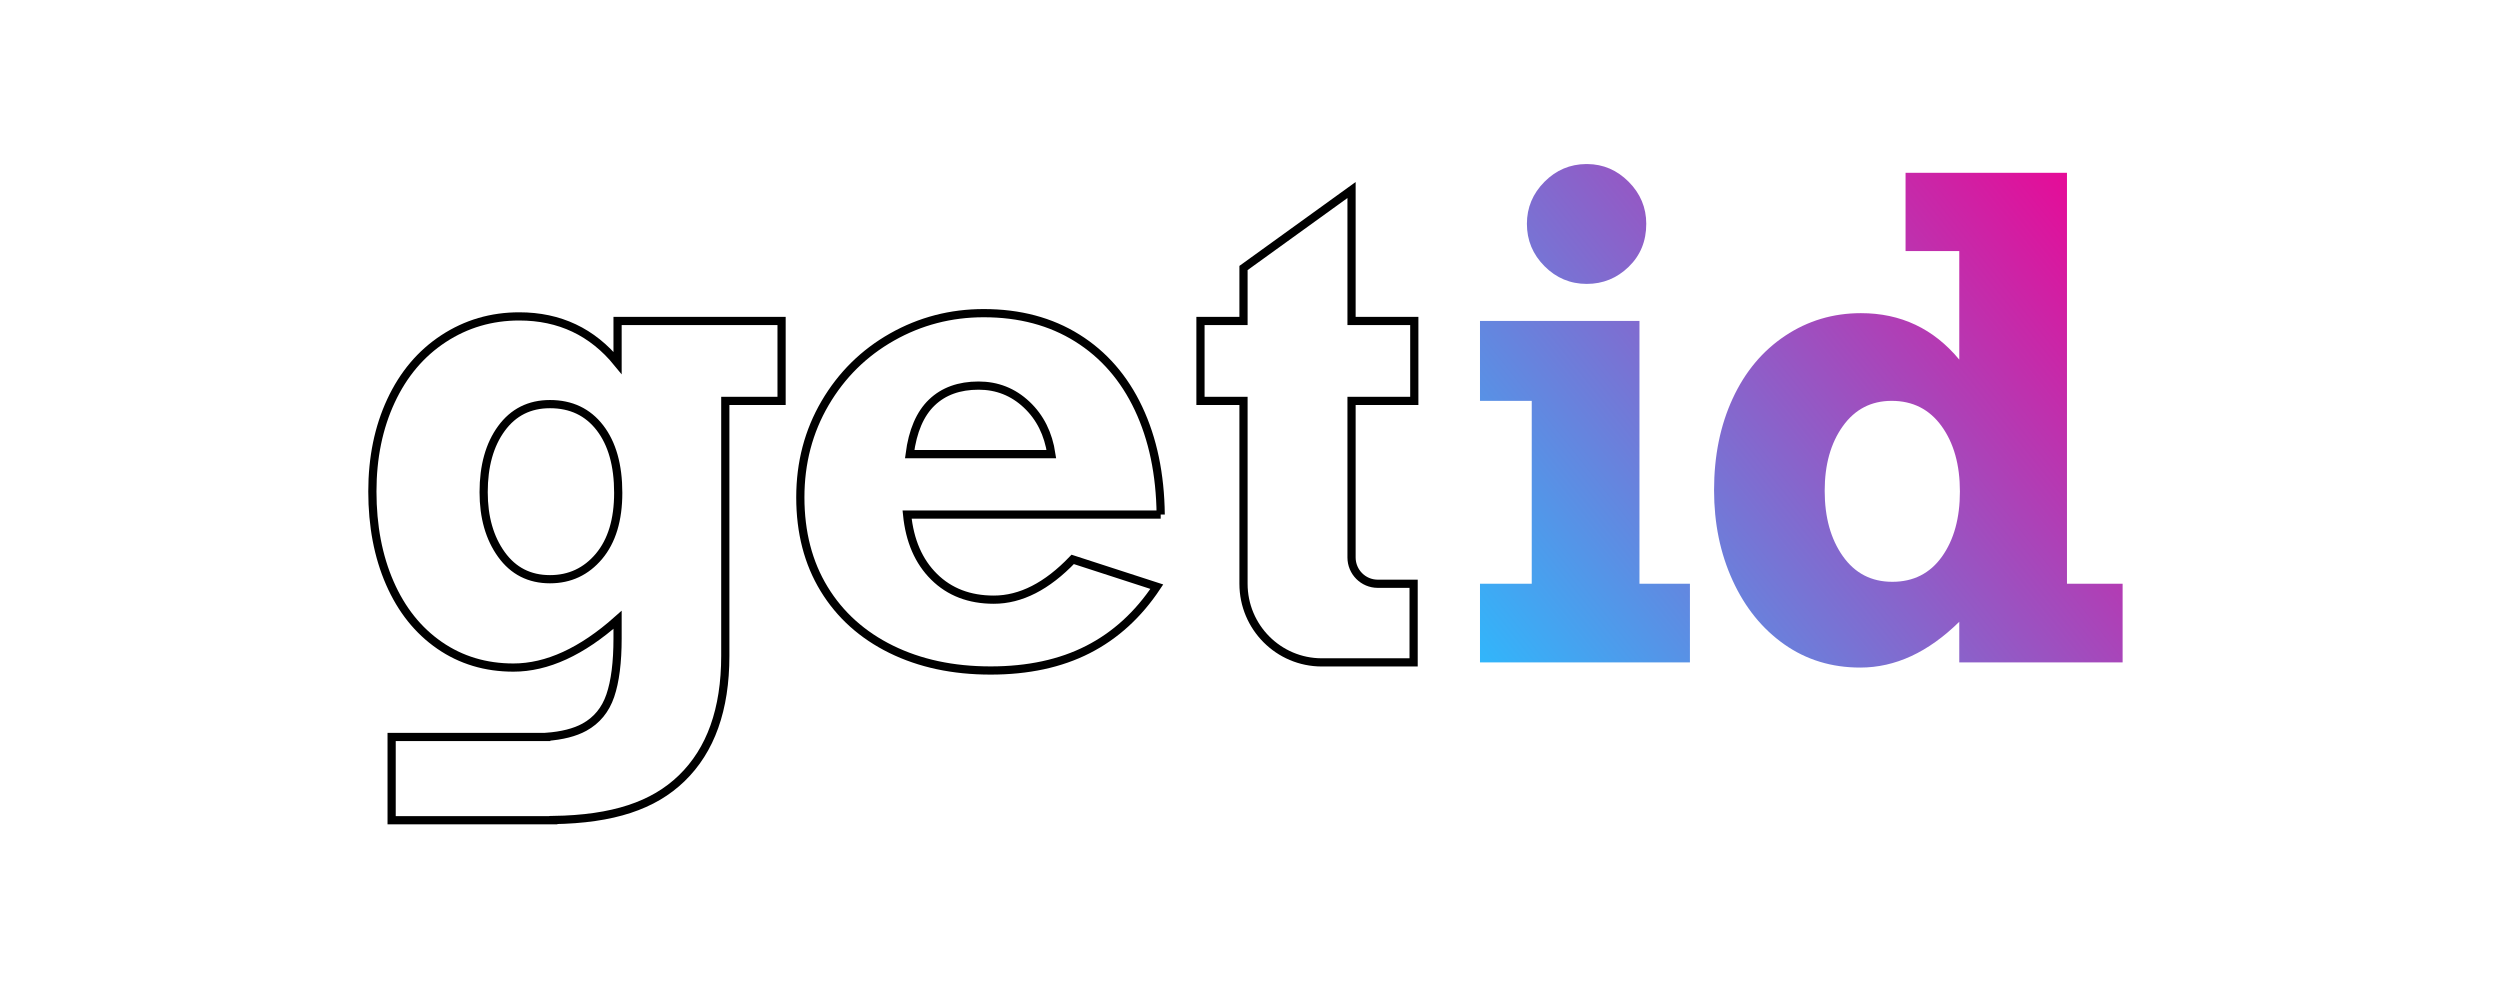
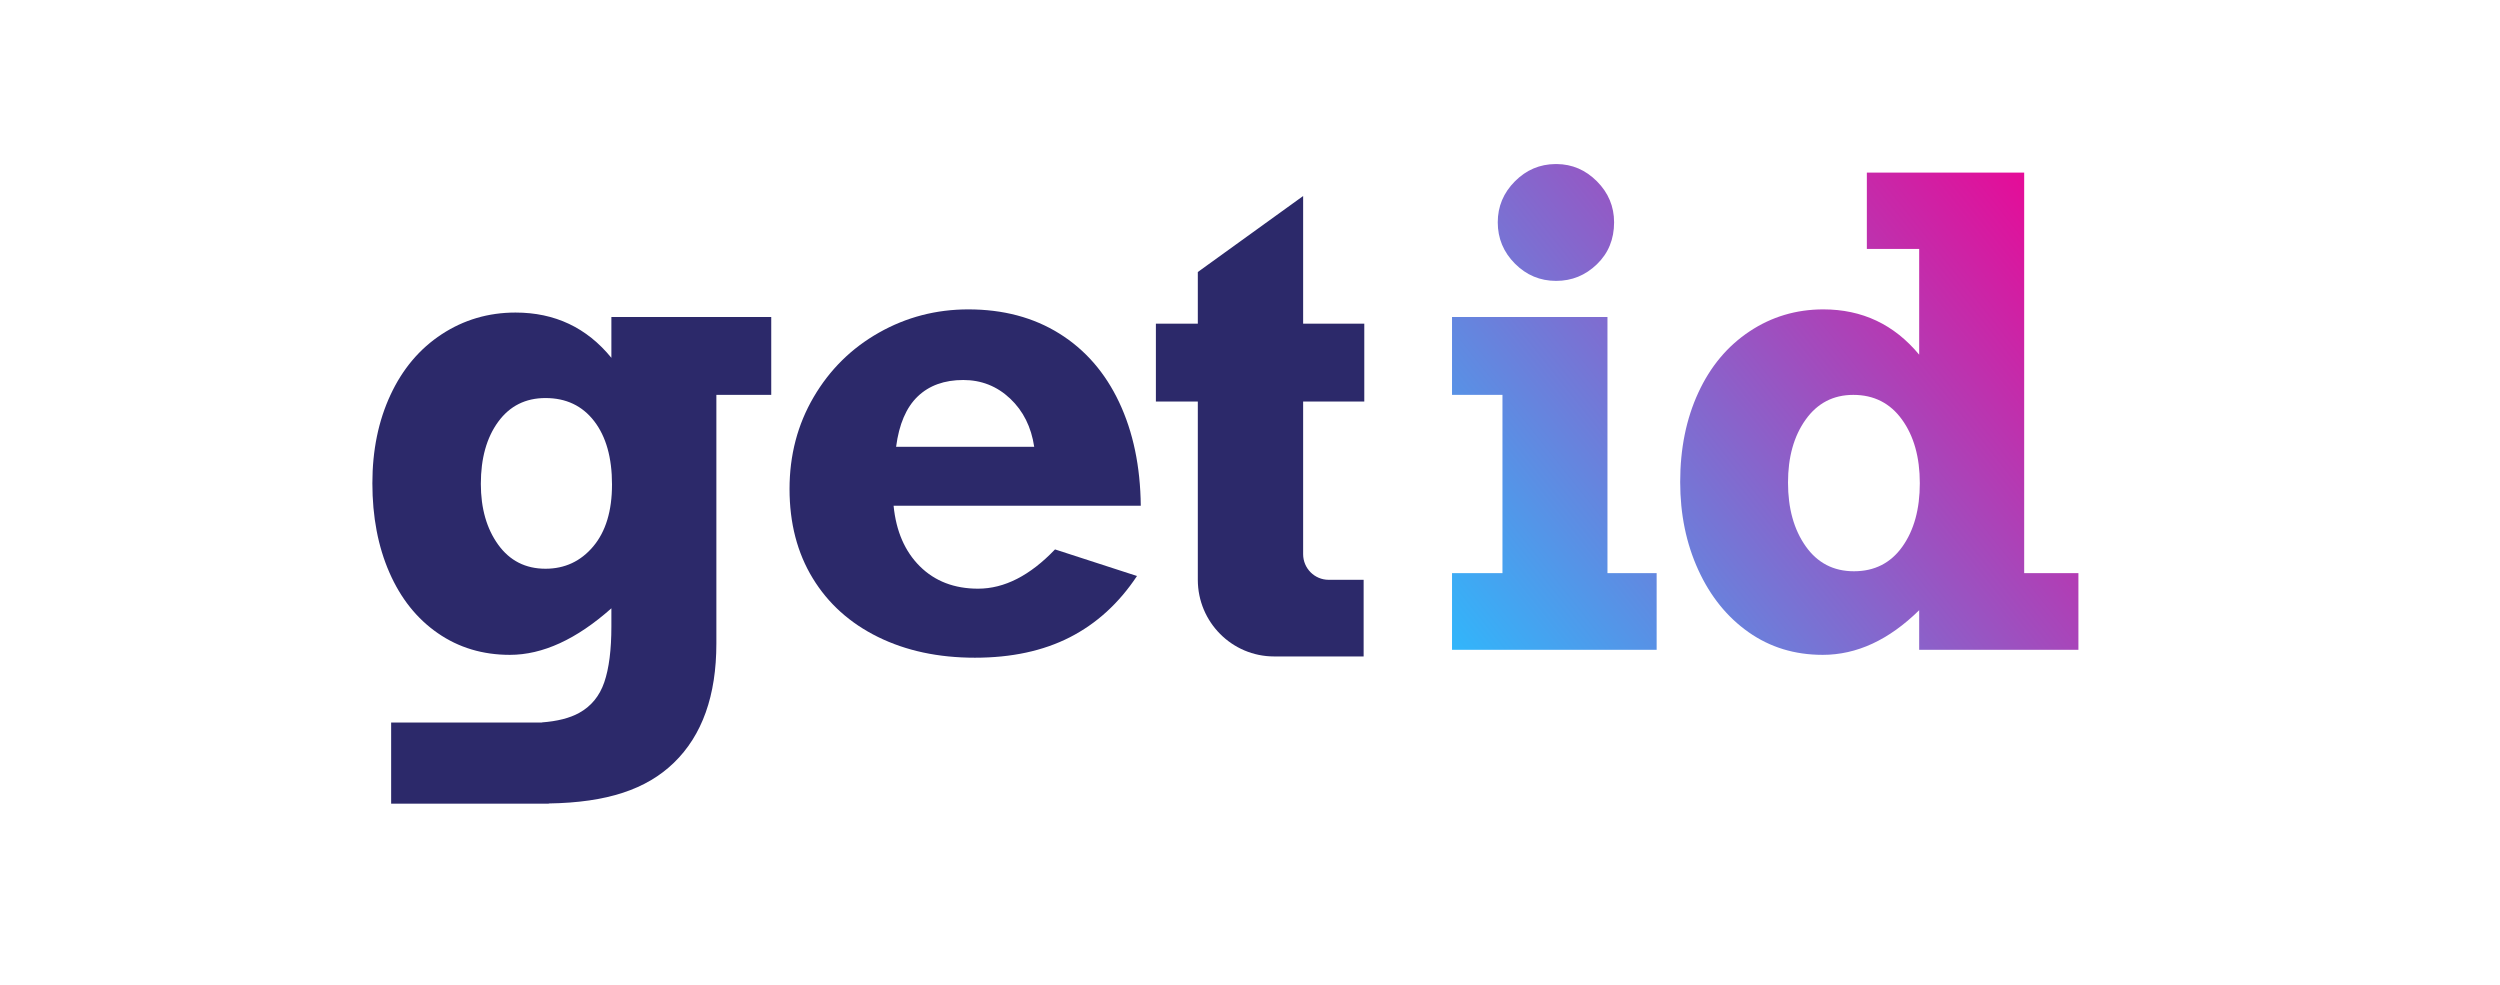
- <svg xmlns="http://www.w3.org/2000/svg" width="127" height="50" viewBox="-10 -10 127 60" fill="#535050">
-   <path stroke="black" stroke-width="0.5" fill-rule="evenodd" clip-rule="evenodd" d="M13.814 23.913C13.031 24.843 12.035 25.309 10.826 25.309C9.577 25.309 8.591 24.807 7.868 23.804C7.145 22.8 6.783 21.533 6.783 20.001C6.783 18.404 7.145 17.11 7.868 16.12C8.591 15.13 9.577 14.635 10.826 14.635C12.114 14.635 13.13 15.117 13.873 16.08C14.615 17.044 14.987 18.364 14.987 20.041C14.987 21.692 14.595 22.982 13.814 23.913V23.913ZM14.947 9.565V12.12C13.409 10.232 11.411 9.288 8.952 9.288C7.257 9.288 5.719 9.74 4.338 10.644C2.958 11.549 1.89 12.813 1.134 14.437C0.378 16.061 0 17.902 0 19.962C0 22.061 0.355 23.922 1.065 25.546C1.775 27.17 2.784 28.434 4.092 29.339C5.4 30.243 6.902 30.695 8.598 30.695C10.648 30.695 12.765 29.725 14.947 27.784V28.913C14.947 30.378 14.799 31.543 14.503 32.408C14.208 33.273 13.682 33.913 12.926 34.329C12.339 34.652 11.563 34.848 10.601 34.92V34.926H1.174V40H11.031V39.989C14.684 39.933 17.138 39.105 18.852 37.448C20.627 35.732 21.514 33.243 21.514 29.982V14.437H24.945V9.565H14.947Z" fill="#FFFF" />
-   <path stroke="black" stroke-width="0.5" fill-rule="evenodd" clip-rule="evenodd" d="M36.954 13.506C35.771 13.506 34.821 13.849 34.105 14.536C33.388 15.222 32.938 16.272 32.754 17.684H41.391C41.206 16.444 40.704 15.437 39.882 14.664C39.06 13.892 38.084 13.506 36.954 13.506M48.056 21.368H32.596C32.754 22.965 33.302 24.23 34.242 25.16C35.182 26.091 36.395 26.556 37.881 26.556C39.524 26.556 41.127 25.738 42.692 24.101L47.819 25.764C46.688 27.468 45.288 28.745 43.619 29.596C41.949 30.448 39.971 30.874 37.683 30.874C35.396 30.874 33.375 30.441 31.62 29.577C29.865 28.712 28.504 27.487 27.538 25.903C26.572 24.319 26.088 22.457 26.088 20.318C26.088 18.206 26.592 16.292 27.597 14.575C28.603 12.859 29.963 11.516 31.679 10.545C33.395 9.575 35.258 9.09 37.269 9.09C39.452 9.09 41.351 9.595 42.968 10.605C44.585 11.615 45.831 13.047 46.705 14.902C47.579 16.757 48.029 18.912 48.056 21.368" fill="#FFFF" />
-   <path stroke="black" stroke-width="0.5" fill-rule="evenodd" clip-rule="evenodd" d="M63.515 14.437V9.565H59.69V1.584L53.104 6.337V9.565H50.481V14.437H53.104V25.586C53.104 28.233 55.24 30.379 57.876 30.379H59.69H63.474V25.586H61.286C60.405 25.586 59.69 24.869 59.69 23.983V14.437H63.515Z" fill="#FFFF" />
-   <path fill-rule="evenodd" clip-rule="evenodd" d="M71.454 1.079C72.162 0.368 73.008 0.009 73.992 0H74.063C75.034 0.009 75.873 0.368 76.581 1.079C77.298 1.799 77.656 2.654 77.656 3.644C77.656 4.7 77.298 5.575 76.581 6.268C75.865 6.961 75.014 7.307 74.028 7.307C73.028 7.307 72.171 6.948 71.454 6.228C70.738 5.509 70.38 4.647 70.38 3.644C70.38 2.654 70.738 1.799 71.454 1.079ZM67.52 14.437V9.565H77.242V25.586H80.318V30.378H67.52V25.586H70.675V14.437H67.52ZM93.463 5.307V0.535H103.303V25.586H106.695V30.378H96.737V27.903C94.844 29.765 92.832 30.695 90.702 30.695C88.954 30.695 87.409 30.223 86.069 29.279C84.727 28.335 83.679 27.039 82.923 25.388C82.167 23.738 81.789 21.903 81.789 19.883C81.789 17.797 82.167 15.935 82.923 14.298C83.679 12.661 84.747 11.384 86.128 10.466C87.508 9.549 89.046 9.09 90.742 9.09C93.174 9.09 95.172 10.034 96.737 11.922V5.307H93.463ZM88.533 19.922C88.533 21.533 88.901 22.86 89.638 23.902C90.374 24.946 91.379 25.467 92.655 25.467C93.943 25.467 94.952 24.956 95.682 23.932C96.411 22.909 96.776 21.586 96.776 19.962C96.776 18.338 96.405 17.011 95.662 15.981C94.919 14.951 93.904 14.436 92.615 14.436C91.366 14.436 90.374 14.951 89.638 15.981C88.901 17.011 88.533 18.325 88.533 19.922Z" fill="url(#paint0_linear)" />
+ <svg xmlns="http://www.w3.org/2000/svg" width="127" height="50" viewBox="-10 -10 127 60" fill="none">
+   <path fill-rule="evenodd" clip-rule="evenodd" d="M13.465 23.309C12.702 24.216 11.731 24.67 10.553 24.67C9.335 24.67 8.374 24.18 7.669 23.203C6.965 22.225 6.612 20.989 6.612 19.496C6.612 17.939 6.965 16.678 7.669 15.713C8.374 14.748 9.335 14.265 10.553 14.265C11.808 14.265 12.798 14.735 13.522 15.674C14.246 16.614 14.608 17.901 14.608 19.535C14.608 21.144 14.227 22.401 13.465 23.309ZM14.57 9.323V11.813C13.07 9.973 11.122 9.053 8.726 9.053C7.074 9.053 5.574 9.494 4.229 10.375C2.883 11.257 1.842 12.489 1.105 14.072C0.368 15.655 0 17.45 0 19.458C0 21.504 0.346 23.318 1.038 24.901C1.73 26.484 2.713 27.716 3.989 28.598C5.263 29.48 6.728 29.92 8.381 29.92C10.379 29.92 12.443 28.974 14.57 27.082V28.183C14.57 29.611 14.426 30.747 14.137 31.59C13.849 32.432 13.336 33.057 12.599 33.462C12.028 33.777 11.271 33.968 10.333 34.038V34.044H1.144V38.99H10.753V38.979C14.313 38.925 16.705 38.118 18.376 36.502C20.106 34.83 20.97 32.403 20.97 29.225V14.072H24.315V9.323H14.57Z" fill="#2C296A" />
+   <path fill-rule="evenodd" clip-rule="evenodd" d="M36.021 13.165C34.867 13.165 33.941 13.499 33.243 14.168C32.544 14.838 32.106 15.861 31.926 17.238H40.345C40.166 16.028 39.675 15.047 38.875 14.294C38.074 13.541 37.123 13.165 36.021 13.165ZM46.842 20.828H31.773C31.926 22.385 32.461 23.617 33.378 24.525C34.293 25.432 35.476 25.886 36.924 25.886C38.525 25.886 40.089 25.088 41.614 23.492L46.611 25.113C45.509 26.774 44.145 28.018 42.517 28.849C40.89 29.679 38.961 30.094 36.731 30.094C34.502 30.094 32.532 29.672 30.821 28.829C29.111 27.986 27.784 26.793 26.843 25.248C25.901 23.704 25.43 21.89 25.43 19.805C25.43 17.746 25.92 15.88 26.9 14.207C27.88 12.534 29.207 11.225 30.879 10.279C32.551 9.333 34.368 8.86 36.328 8.86C38.455 8.86 40.307 9.352 41.883 10.337C43.459 11.321 44.673 12.718 45.525 14.526C46.377 16.334 46.816 18.434 46.842 20.828Z" fill="#2C296A" />
+   <path fill-rule="evenodd" clip-rule="evenodd" d="M60.467 14.477V9.729H56.739V1.949L50.319 6.582V9.729H47.763V14.477H50.319V25.345C50.319 27.925 52.401 30.017 54.97 30.017H56.739H60.427V25.345H58.295C57.435 25.345 56.739 24.645 56.739 23.782V14.477H60.467Z" fill="#2C296A" />
+   <path fill-rule="evenodd" clip-rule="evenodd" d="M69.65 1.052C70.341 0.359 71.165 0.008 72.124 0H72.193C73.139 0.008 73.957 0.359 74.648 1.052C75.346 1.753 75.695 2.587 75.695 3.552C75.695 4.581 75.346 5.434 74.648 6.109C73.949 6.785 73.12 7.123 72.159 7.123C71.185 7.123 70.349 6.772 69.65 6.071C68.952 5.37 68.603 4.53 68.603 3.552C68.603 2.587 68.952 1.753 69.65 1.052ZM65.815 14.072V9.323H75.291V24.939H78.289V29.611H65.815V24.939H68.89V14.072H65.815ZM91.103 5.173V0.521H100.694V24.94H104V29.611H94.293V27.198C92.448 29.013 90.488 29.92 88.412 29.92C86.707 29.92 85.202 29.46 83.895 28.54C82.588 27.62 81.565 26.356 80.829 24.747C80.092 23.138 79.724 21.349 79.724 19.381C79.724 17.347 80.092 15.533 80.829 13.937C81.565 12.341 82.607 11.097 83.952 10.202C85.298 9.307 86.797 8.86 88.45 8.86C90.82 8.86 92.769 9.78 94.293 11.621V5.173H91.103ZM86.297 19.419C86.297 20.989 86.656 22.282 87.374 23.299C88.091 24.316 89.072 24.824 90.315 24.824C91.57 24.824 92.554 24.325 93.265 23.328C93.976 22.331 94.332 21.04 94.332 19.457C94.332 17.875 93.97 16.581 93.246 15.578C92.522 14.574 91.532 14.072 90.276 14.072C89.059 14.072 88.091 14.574 87.374 15.578C86.656 16.581 86.297 17.862 86.297 19.419Z" fill="url(#paint0_linear)" />
  <defs>
-     <linearGradient id="paint0_linear" x1="107" y1="2.64969e-07" x2="68" y2="31" gradientUnits="userSpaceOnUse">
+     <linearGradient id="paint0_linear" x1="104.298" y1="2.58277e-07" x2="66.283" y2="30.217" gradientUnits="userSpaceOnUse">
      <stop stop-color="#F20091" />
      <stop offset="1" stop-color="#31B6FB" />
    </linearGradient>
  </defs>
</svg>
